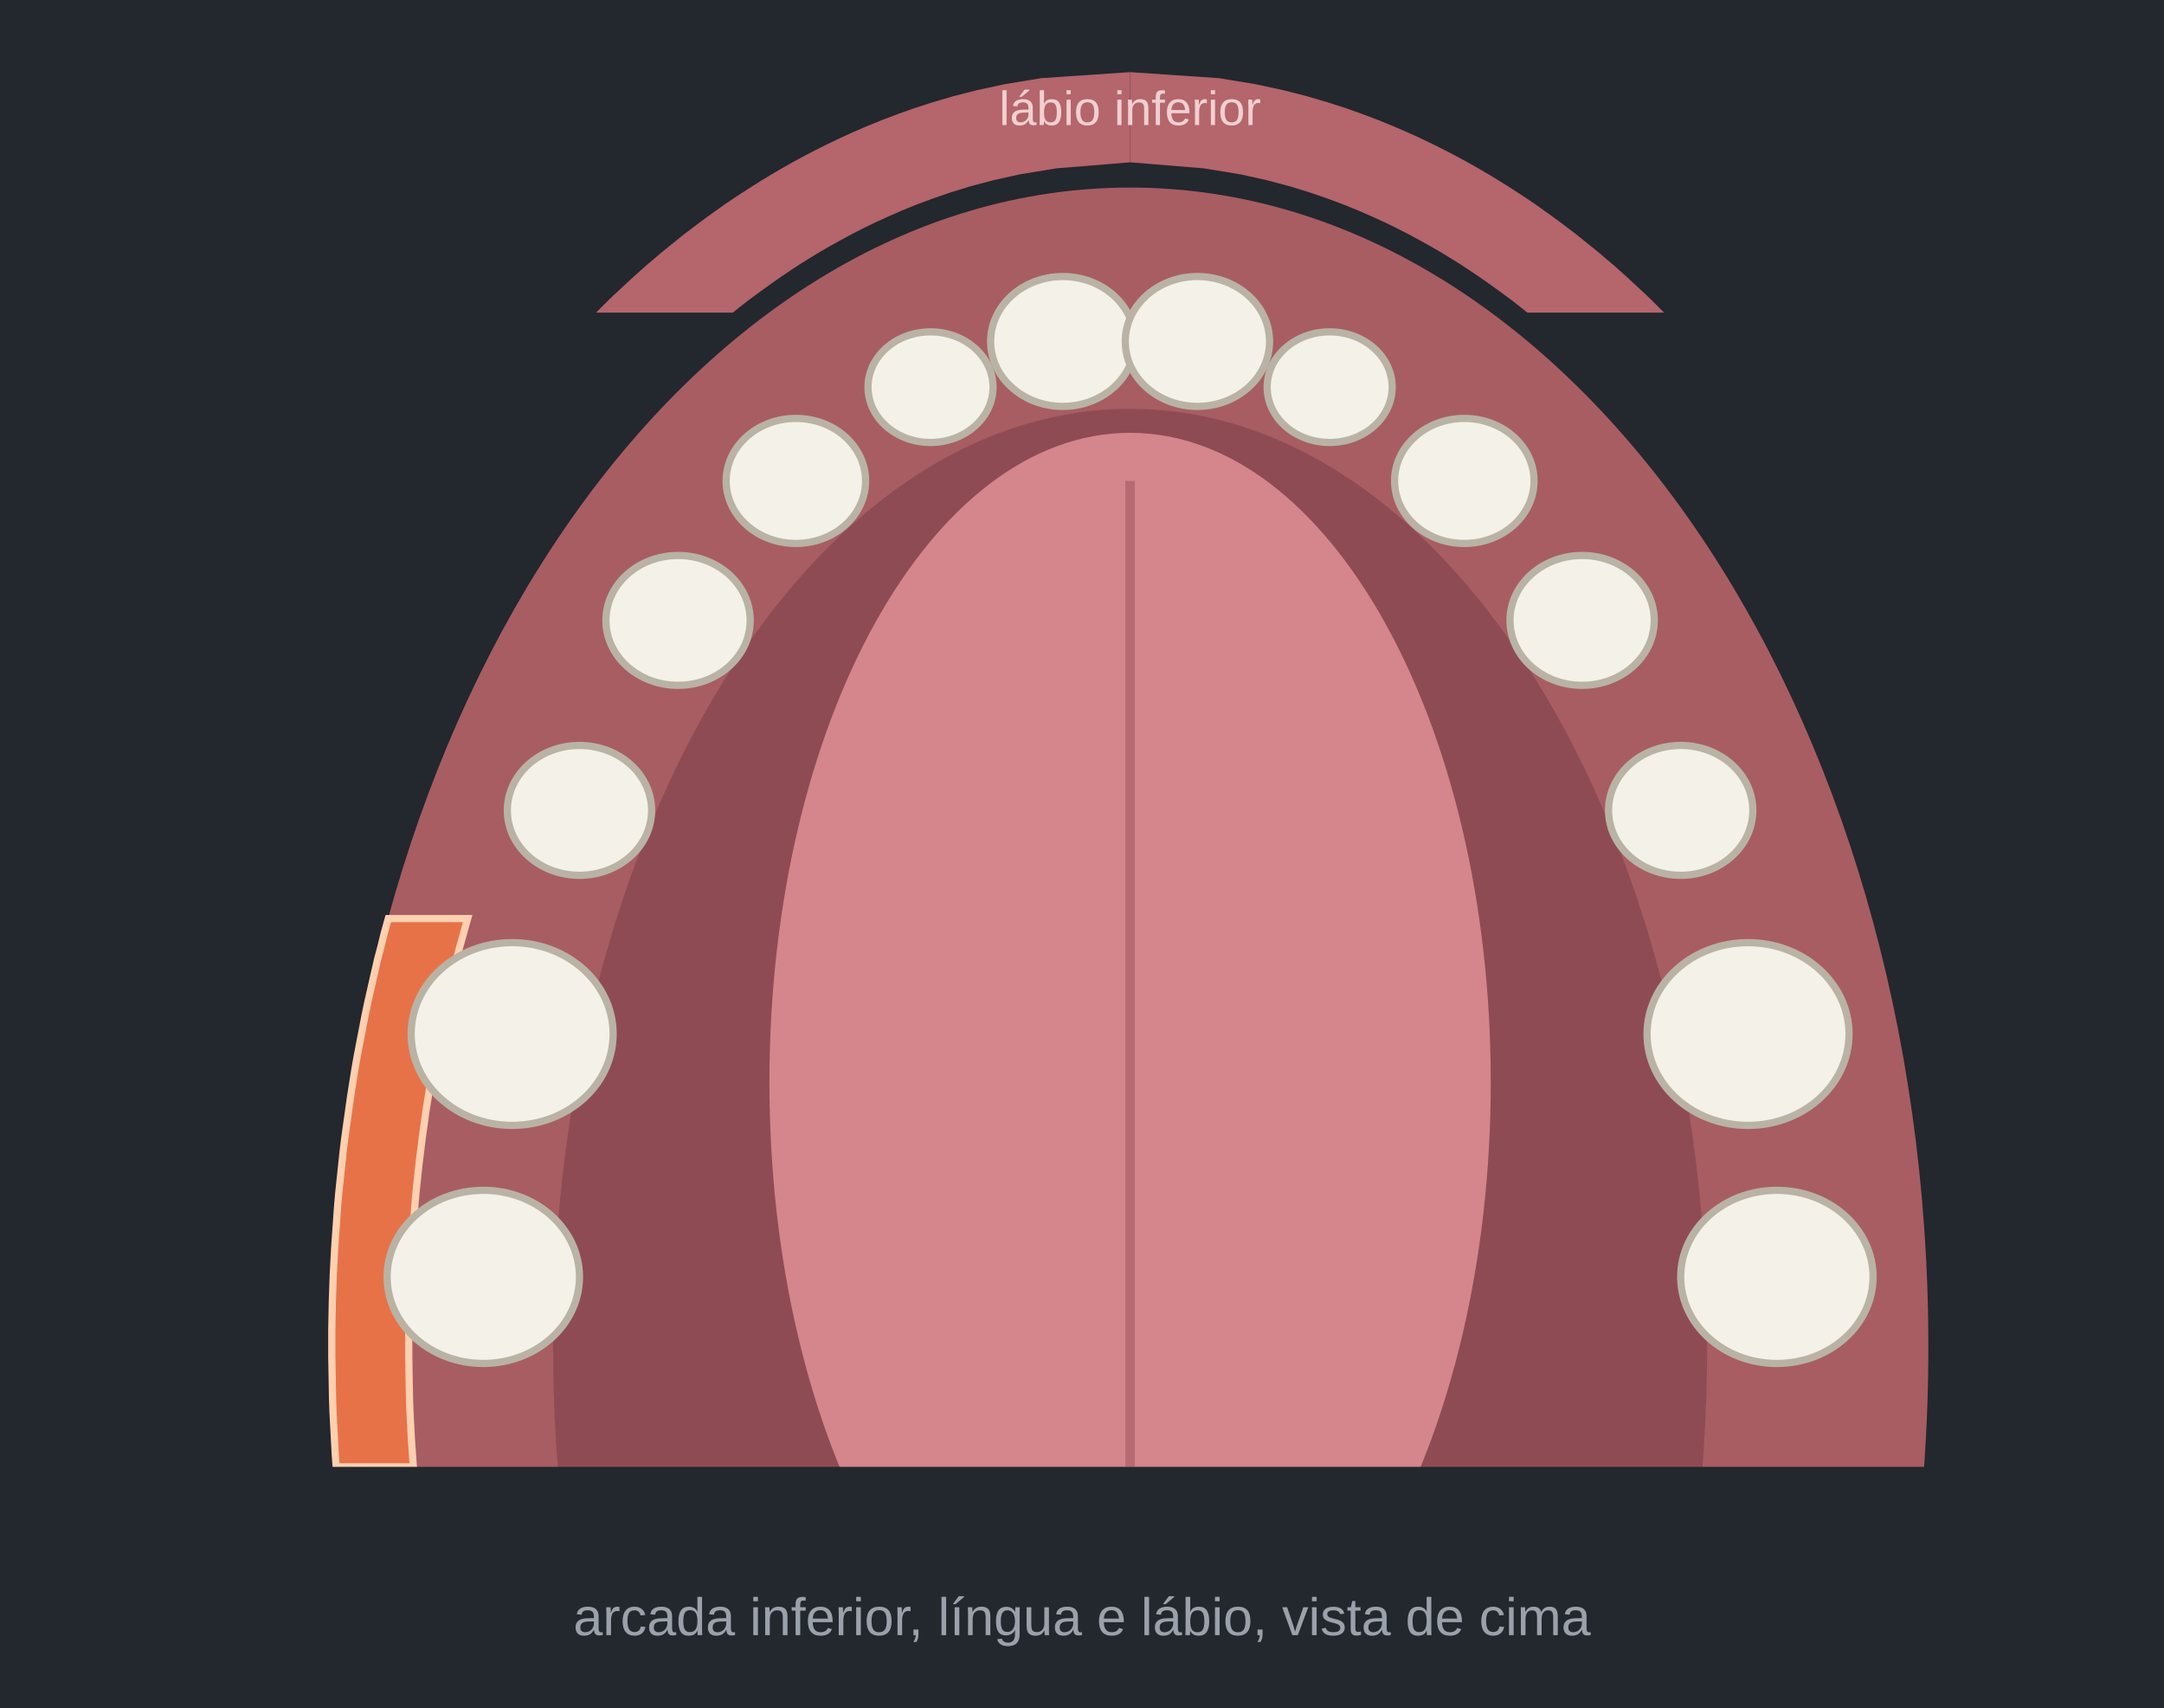
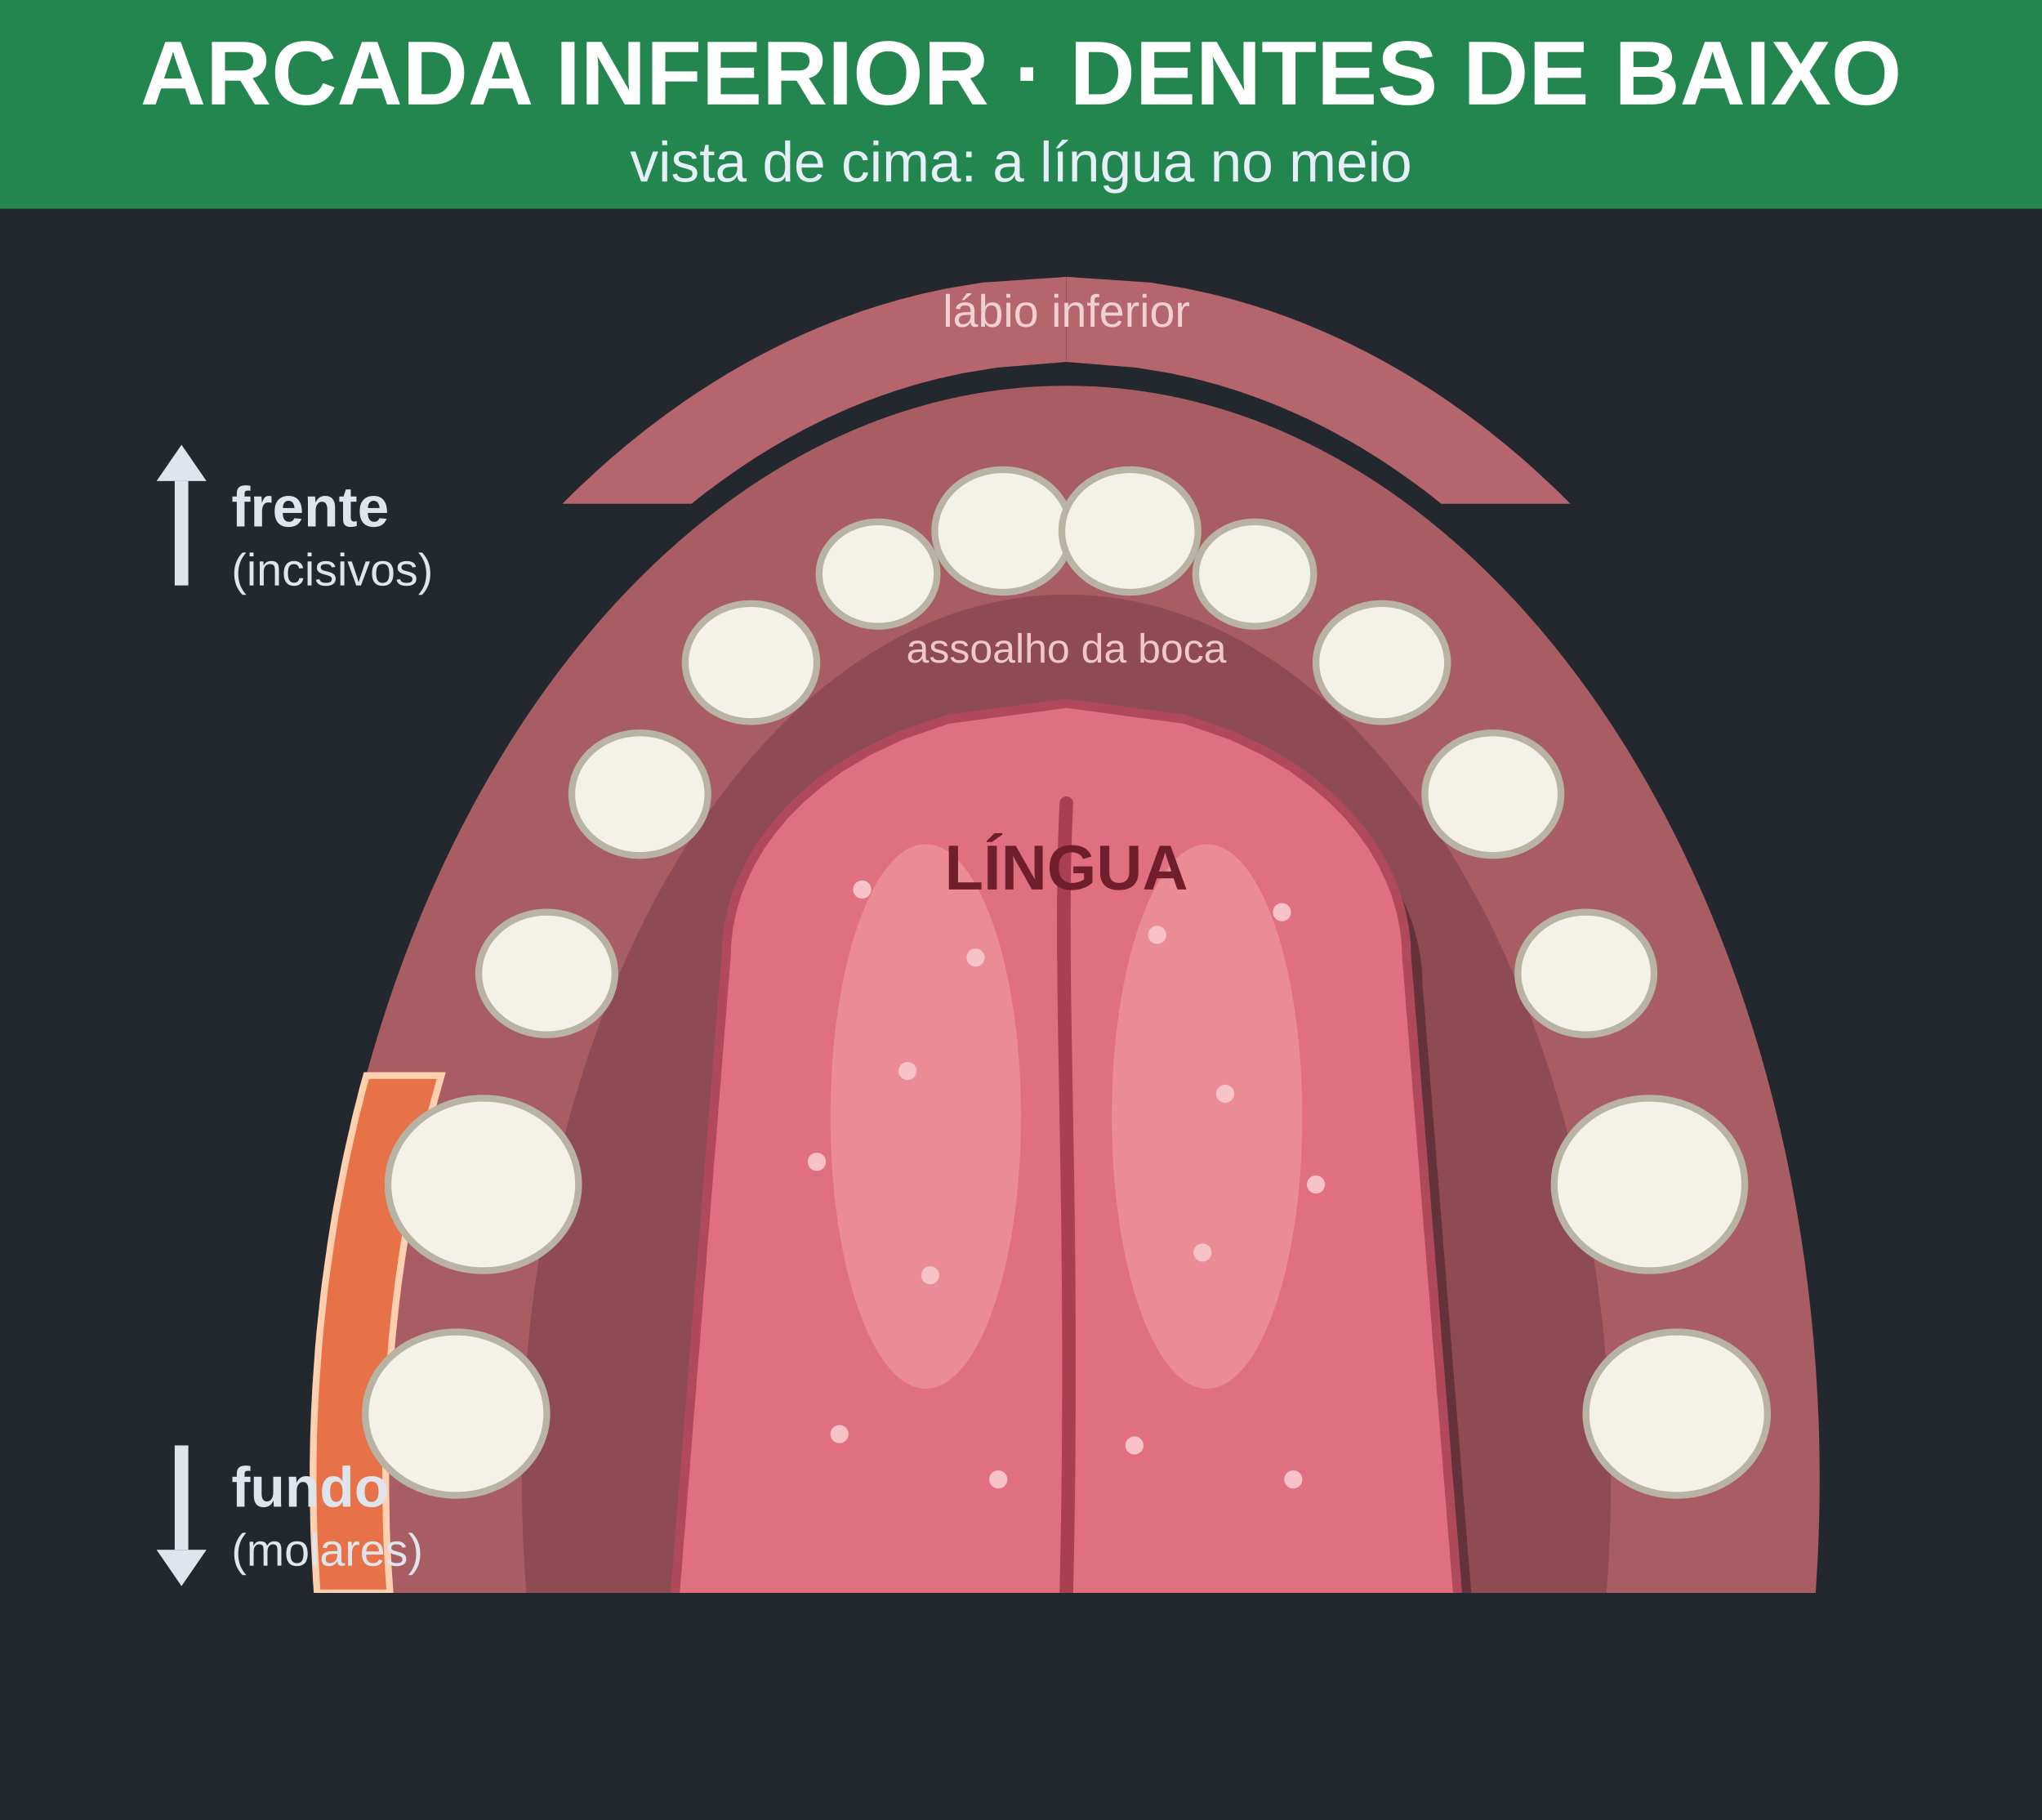
- <svg xmlns="http://www.w3.org/2000/svg" viewBox="0 0 900 710" width="900" height="710" role="img">
-   <rect width="900" height="710" fill="#23272e" />
-   <path d="M470.0 30.0 L433.1 32.5 L417.9 35.0 L406.3 37.5 L396.5 40.0 L388.0 42.5 L380.2 45.0 L373.2 47.5 L366.6 50.0 L360.5 52.5 L354.7 55.0 L349.2 57.5 L344.0 60.0 L339.0 62.5 L334.2 65.0 L329.6 67.5 L325.2 70.0 L320.9 72.5 L316.8 75.0 L312.8 77.5 L308.9 80.0 L305.1 82.5 L301.4 85.0 L297.9 87.5 L294.4 90.0 L291.0 92.5 L287.7 95.0 L284.4 97.5 L281.3 100.0 L278.2 102.5 L275.1 105.0 L272.2 107.5 L269.2 110.0 L266.4 112.5 L263.6 115.0 L260.9 117.5 L258.2 120.0 L255.5 122.5 L252.9 125.0 L250.4 127.5 L247.9 130.0 L304.8 130.0 L307.9 127.5 L311.1 125.0 L314.5 122.5 L317.9 120.0 L321.4 117.5 L325.0 115.0 L328.7 112.5 L332.5 110.0 L336.5 107.5 L340.6 105.0 L344.9 102.5 L349.4 100.0 L354.0 97.5 L358.9 95.0 L364.0 92.5 L369.5 90.0 L375.2 87.5 L381.4 85.0 L388.1 82.5 L395.4 80.0 L403.5 77.5 L412.9 75.0 L424.1 72.5 L439.4 70.0 L470.0 67.5 L470.0 65.0 L470.0 62.5 L470.0 60.0 L470.0 57.5 L470.0 55.0 L470.0 52.5 L470.0 50.0 L470.0 47.5 L470.0 45.0 L470.0 42.5 L470.0 40.0 L470.0 37.5 L470.0 35.0 L470.0 32.5 L470.0 30.0 Z" fill="#b5656c" />
-   <path d="M470.0 30.0 L433.1 32.5 L417.9 35.0 L406.3 37.5 L396.5 40.0 L388.0 42.5 L380.2 45.0 L373.2 47.5 L366.6 50.0 L360.5 52.5 L354.7 55.0 L349.2 57.5 L344.0 60.0 L339.0 62.5 L334.2 65.0 L329.6 67.5 L325.2 70.0 L320.9 72.5 L316.8 75.0 L312.8 77.5 L308.9 80.0 L305.1 82.5 L301.4 85.0 L297.9 87.5 L294.4 90.0 L291.0 92.5 L287.7 95.0 L284.4 97.5 L281.3 100.0 L278.2 102.5 L275.1 105.0 L272.2 107.5 L269.2 110.0 L266.4 112.5 L263.6 115.0 L260.9 117.5 L258.2 120.0 L255.5 122.5 L252.9 125.0 L250.4 127.5 L247.9 130.0 L304.8 130.0 L307.9 127.5 L311.1 125.0 L314.5 122.5 L317.9 120.0 L321.4 117.5 L325.0 115.0 L328.7 112.5 L332.5 110.0 L336.5 107.5 L340.6 105.0 L344.9 102.5 L349.4 100.0 L354.0 97.5 L358.9 95.0 L364.0 92.5 L369.5 90.0 L375.2 87.5 L381.4 85.0 L388.1 82.5 L395.4 80.0 L403.5 77.5 L412.9 75.0 L424.1 72.5 L439.4 70.0 L470.0 67.5 L470.0 65.0 L470.0 62.5 L470.0 60.0 L470.0 57.5 L470.0 55.0 L470.0 52.5 L470.0 50.0 L470.0 47.5 L470.0 45.0 L470.0 42.5 L470.0 40.0 L470.0 37.5 L470.0 35.0 L470.0 32.5 L470.0 30.0 Z" fill="#b5656c" transform="translate(940 0) scale(-1 1)" />
-   <text x="470" y="52" text-anchor="middle" font-size="20" font-weight="400" font-family="Arial,Helvetica,sans-serif" fill="#f0d0d0">lábio inferior</text>
-   <ellipse cx="470" cy="560" rx="332" ry="482" fill="#a85d63" />
-   <ellipse cx="470" cy="560" rx="240" ry="390" fill="#8f4b54" />
-   <path d="M161.5 382.0 L159.9 387.7 L158.5 393.4 L157.0 399.1 L155.7 404.8 L154.4 410.5 L153.1 416.2 L151.9 421.9 L150.8 427.6 L149.7 433.3 L148.6 439.0 L147.6 444.7 L146.7 450.4 L145.8 456.1 L145.0 461.8 L144.2 467.5 L143.4 473.2 L142.7 478.9 L142.1 484.6 L141.5 490.3 L140.9 496.0 L140.4 501.7 L140.0 507.4 L139.6 513.1 L139.2 518.8 L138.9 524.5 L138.6 530.2 L138.4 535.9 L138.2 541.6 L138.1 547.3 L138.0 553.0 L138.0 558.7 L138.0 564.4 L138.1 570.1 L138.2 575.8 L138.3 581.5 L138.5 587.2 L138.8 592.9 L139.1 598.6 L139.4 604.3 L139.8 610.0 L171.9 610.0 L171.5 604.3 L171.1 598.6 L170.8 592.9 L170.5 587.2 L170.3 581.5 L170.2 575.8 L170.1 570.1 L170.0 564.4 L170.0 558.7 L170.0 553.0 L170.1 547.3 L170.3 541.6 L170.4 535.9 L170.7 530.2 L170.9 524.5 L171.3 518.8 L171.6 513.1 L172.1 507.4 L172.5 501.7 L173.0 496.0 L173.6 490.3 L174.2 484.6 L174.9 478.9 L175.6 473.2 L176.4 467.5 L177.2 461.8 L178.1 456.1 L179.0 450.4 L180.0 444.7 L181.0 439.0 L182.1 433.3 L183.3 427.6 L184.5 421.9 L185.7 416.2 L187.0 410.5 L188.4 404.8 L189.8 399.1 L191.3 393.4 L192.9 387.7 L194.5 382.0 Z" fill="#ff7a3d" fill-opacity="0.72" stroke="#ffd0b0" stroke-width="3" />
-   <ellipse cx="470" cy="450" rx="150" ry="270" fill="#d4868c" />
-   <path d="M470 200 L470 610" stroke="#b86a72" stroke-width="4" />
-   <rect x="0" y="610" width="900" height="200" fill="#23272e" />
-   <ellipse cx="442" cy="142" rx="30" ry="27" fill="#f4f1e8" stroke="#b9b3a5" stroke-width="3" />
-   <ellipse cx="498" cy="142" rx="30" ry="27" fill="#f4f1e8" stroke="#b9b3a5" stroke-width="3" />
-   <ellipse cx="387" cy="161" rx="26" ry="23" fill="#f4f1e8" stroke="#b9b3a5" stroke-width="3" />
-   <ellipse cx="553" cy="161" rx="26" ry="23" fill="#f4f1e8" stroke="#b9b3a5" stroke-width="3" />
-   <ellipse cx="331" cy="200" rx="29" ry="26" fill="#f4f1e8" stroke="#b9b3a5" stroke-width="3" />
-   <ellipse cx="609" cy="200" rx="29" ry="26" fill="#f4f1e8" stroke="#b9b3a5" stroke-width="3" />
-   <ellipse cx="282" cy="258" rx="30" ry="27" fill="#f4f1e8" stroke="#b9b3a5" stroke-width="3" />
-   <ellipse cx="658" cy="258" rx="30" ry="27" fill="#f4f1e8" stroke="#b9b3a5" stroke-width="3" />
-   <ellipse cx="241" cy="337" rx="30" ry="27" fill="#f4f1e8" stroke="#b9b3a5" stroke-width="3" />
-   <ellipse cx="699" cy="337" rx="30" ry="27" fill="#f4f1e8" stroke="#b9b3a5" stroke-width="3" />
-   <ellipse cx="213" cy="430" rx="42" ry="38" fill="#f4f1e8" stroke="#b9b3a5" stroke-width="3" />
-   <ellipse cx="727" cy="430" rx="42" ry="38" fill="#f4f1e8" stroke="#b9b3a5" stroke-width="3" />
-   <ellipse cx="201" cy="531" rx="40" ry="36" fill="#f4f1e8" stroke="#b9b3a5" stroke-width="3" />
-   <ellipse cx="739" cy="531" rx="40" ry="36" fill="#f4f1e8" stroke="#b9b3a5" stroke-width="3" />
-   <text x="450" y="680" text-anchor="middle" font-size="22" font-weight="400" font-family="Arial,Helvetica,sans-serif" fill="#9aa1ab">arcada inferior, língua e lábio, vista de cima</text>
+ <svg xmlns="http://www.w3.org/2000/svg" viewBox="0 0 900 802" width="900" height="802" role="img">
+   <rect width="900" height="802" fill="#23272e" />
+   <rect width="900" height="92" fill="#23864f" />
+   <text x="450.0" y="46" text-anchor="middle" font-size="40" font-weight="700" font-family="Arial,Helvetica,sans-serif" fill="#ffffff">ARCADA INFERIOR · DENTES DE BAIXO</text>
+   <text x="450.0" y="80" text-anchor="middle" font-size="25" font-weight="400" font-family="Arial,Helvetica,sans-serif" fill="#e6eef8">vista de cima: a língua no meio</text>
+   <g transform="translate(0 92)">
+     <path d="M470.0 30.0 L433.1 32.5 L417.9 35.0 L406.3 37.5 L396.5 40.0 L388.0 42.5 L380.2 45.0 L373.2 47.5 L366.6 50.0 L360.5 52.5 L354.7 55.0 L349.2 57.5 L344.0 60.0 L339.0 62.5 L334.2 65.0 L329.6 67.5 L325.2 70.0 L320.9 72.5 L316.8 75.0 L312.8 77.5 L308.9 80.0 L305.1 82.5 L301.4 85.0 L297.9 87.5 L294.4 90.0 L291.0 92.5 L287.7 95.0 L284.4 97.5 L281.3 100.0 L278.2 102.5 L275.1 105.0 L272.2 107.5 L269.2 110.0 L266.4 112.5 L263.6 115.0 L260.9 117.5 L258.2 120.0 L255.5 122.5 L252.9 125.0 L250.4 127.5 L247.9 130.0 L304.8 130.0 L307.9 127.5 L311.1 125.0 L314.5 122.5 L317.9 120.0 L321.4 117.5 L325.0 115.0 L328.7 112.5 L332.5 110.0 L336.5 107.5 L340.6 105.0 L344.9 102.5 L349.4 100.0 L354.0 97.5 L358.9 95.0 L364.0 92.5 L369.5 90.0 L375.2 87.5 L381.4 85.0 L388.1 82.5 L395.4 80.0 L403.5 77.5 L412.9 75.0 L424.1 72.5 L439.4 70.0 L470.0 67.5 L470.0 65.0 L470.0 62.5 L470.0 60.0 L470.0 57.5 L470.0 55.0 L470.0 52.5 L470.0 50.0 L470.0 47.5 L470.0 45.0 L470.0 42.5 L470.0 40.0 L470.0 37.5 L470.0 35.0 L470.0 32.5 L470.0 30.0 Z" fill="#b5656c" />
+     <path d="M470.0 30.0 L433.1 32.5 L417.9 35.0 L406.3 37.5 L396.5 40.0 L388.0 42.5 L380.2 45.0 L373.2 47.5 L366.6 50.0 L360.5 52.5 L354.7 55.0 L349.2 57.5 L344.0 60.0 L339.0 62.5 L334.2 65.0 L329.6 67.5 L325.2 70.0 L320.9 72.5 L316.8 75.0 L312.8 77.5 L308.9 80.0 L305.1 82.5 L301.4 85.0 L297.9 87.5 L294.4 90.0 L291.0 92.5 L287.7 95.0 L284.4 97.5 L281.3 100.0 L278.2 102.5 L275.1 105.0 L272.2 107.5 L269.2 110.0 L266.4 112.5 L263.6 115.0 L260.9 117.5 L258.2 120.0 L255.5 122.5 L252.9 125.0 L250.4 127.5 L247.9 130.0 L304.8 130.0 L307.9 127.5 L311.1 125.0 L314.5 122.5 L317.9 120.0 L321.4 117.5 L325.0 115.0 L328.7 112.5 L332.5 110.0 L336.5 107.5 L340.6 105.0 L344.9 102.5 L349.4 100.0 L354.0 97.5 L358.9 95.0 L364.0 92.5 L369.5 90.0 L375.2 87.5 L381.4 85.0 L388.1 82.5 L395.4 80.0 L403.5 77.5 L412.9 75.0 L424.1 72.5 L439.4 70.0 L470.0 67.5 L470.0 65.0 L470.0 62.5 L470.0 60.0 L470.0 57.5 L470.0 55.0 L470.0 52.5 L470.0 50.0 L470.0 47.5 L470.0 45.0 L470.0 42.5 L470.0 40.0 L470.0 37.5 L470.0 35.0 L470.0 32.5 L470.0 30.0 Z" fill="#b5656c" transform="translate(940 0) scale(-1 1)" />
+     <text x="470" y="52" text-anchor="middle" font-size="20" font-weight="400" font-family="Arial,Helvetica,sans-serif" fill="#f0d0d0">lábio inferior</text>
+     <ellipse cx="470" cy="560" rx="332" ry="482" fill="#a85d63" />
+     <ellipse cx="470" cy="560" rx="240" ry="390" fill="#8f4b54" />
+     <path d="M161.5 382.0 L159.9 387.7 L158.5 393.4 L157.0 399.1 L155.7 404.8 L154.4 410.5 L153.1 416.2 L151.9 421.9 L150.8 427.6 L149.7 433.3 L148.6 439.0 L147.6 444.7 L146.7 450.4 L145.8 456.1 L145.0 461.8 L144.2 467.5 L143.4 473.2 L142.7 478.9 L142.1 484.6 L141.5 490.3 L140.9 496.0 L140.4 501.7 L140.0 507.4 L139.6 513.1 L139.2 518.8 L138.9 524.5 L138.6 530.2 L138.4 535.9 L138.2 541.6 L138.1 547.3 L138.0 553.0 L138.0 558.7 L138.0 564.4 L138.1 570.1 L138.2 575.8 L138.3 581.5 L138.5 587.2 L138.8 592.9 L139.1 598.6 L139.4 604.3 L139.8 610.0 L171.9 610.0 L171.5 604.3 L171.1 598.6 L170.8 592.9 L170.5 587.2 L170.3 581.5 L170.2 575.8 L170.1 570.1 L170.0 564.4 L170.0 558.7 L170.0 553.0 L170.1 547.3 L170.3 541.6 L170.4 535.9 L170.7 530.2 L170.9 524.5 L171.3 518.8 L171.6 513.1 L172.1 507.4 L172.5 501.7 L173.0 496.0 L173.6 490.3 L174.2 484.6 L174.9 478.9 L175.6 473.2 L176.4 467.5 L177.2 461.8 L178.1 456.1 L179.0 450.4 L180.0 444.7 L181.0 439.0 L182.1 433.3 L183.3 427.6 L184.5 421.9 L185.7 416.2 L187.0 410.5 L188.4 404.8 L189.8 399.1 L191.3 393.4 L192.9 387.7 L194.5 382.0 Z" fill="#ff7a3d" fill-opacity="0.72" stroke="#ffd0b0" stroke-width="3" />
+     <text x="470" y="200" text-anchor="middle" font-size="18" font-weight="400" font-family="Arial,Helvetica,sans-serif" fill="#f0c8cc">assoalho da boca</text>
+     <path d="M470.0 218.0 L417.7 225.0 L397.2 232.1 L382.4 239.1 L370.6 246.1 L360.9 253.2 L352.7 260.2 L345.8 267.2 L339.9 274.3 L334.9 281.3 L330.8 288.3 L327.4 295.4 L324.6 302.4 L322.6 309.4 L321.1 316.5 L320.3 323.5 L320.0 330.5 L319.4 337.6 L318.8 344.6 L318.3 351.6 L317.7 358.7 L317.1 365.7 L316.6 372.7 L316.0 379.8 L315.5 386.8 L314.9 393.8 L314.3 400.9 L313.8 407.9 L313.2 414.9 L312.6 422.0 L312.1 429.0 L311.5 436.0 L311.0 443.1 L310.4 450.1 L309.8 457.1 L309.3 464.2 L308.7 471.2 L308.1 478.2 L307.6 485.3 L307.0 492.3 L306.5 499.3 L305.9 506.4 L305.3 513.4 L304.8 520.4 L304.2 527.5 L303.6 534.5 L303.1 541.5 L302.5 548.6 L302.0 555.6 L301.4 562.6 L300.8 569.7 L300.3 576.7 L299.7 583.7 L299.1 590.8 L298.6 597.8 L298.0 604.8 L297.5 611.9 L296.9 618.9 L296.3 625.9 L295.8 633.0 L295.2 640.0 L644.8 640.0 L644.2 633.0 L643.7 625.9 L643.1 618.9 L642.5 611.9 L642.0 604.8 L641.4 597.8 L640.9 590.8 L640.3 583.7 L639.7 576.7 L639.2 569.7 L638.6 562.6 L638.0 555.6 L637.5 548.6 L636.9 541.5 L636.4 534.5 L635.8 527.5 L635.2 520.4 L634.7 513.4 L634.1 506.4 L633.5 499.3 L633.0 492.3 L632.4 485.3 L631.9 478.2 L631.3 471.2 L630.7 464.2 L630.2 457.1 L629.6 450.1 L629.0 443.1 L628.5 436.0 L627.9 429.0 L627.4 422.0 L626.8 414.9 L626.2 407.9 L625.7 400.9 L625.1 393.8 L624.5 386.8 L624.0 379.8 L623.4 372.7 L622.9 365.7 L622.3 358.7 L621.7 351.6 L621.2 344.6 L620.6 337.6 L620.0 330.5 L619.7 323.5 L618.9 316.5 L617.4 309.4 L615.4 302.4 L612.6 295.4 L609.2 288.3 L605.1 281.3 L600.1 274.3 L594.2 267.2 L587.3 260.2 L579.1 253.2 L569.4 246.1 L557.6 239.1 L542.8 232.1 L522.3 225.0 L470.0 218.0 Z" fill="#3a1a20" fill-opacity="0.5" transform="translate(7 12)" />
+     <path d="M470.0 218.0 L417.7 225.0 L397.2 232.1 L382.4 239.1 L370.6 246.1 L360.9 253.2 L352.7 260.2 L345.8 267.2 L339.9 274.3 L334.9 281.3 L330.8 288.3 L327.4 295.4 L324.6 302.4 L322.6 309.4 L321.1 316.5 L320.3 323.5 L320.0 330.5 L319.4 337.6 L318.8 344.6 L318.3 351.6 L317.7 358.7 L317.1 365.7 L316.6 372.7 L316.0 379.8 L315.5 386.8 L314.9 393.8 L314.3 400.9 L313.8 407.9 L313.2 414.9 L312.6 422.0 L312.1 429.0 L311.5 436.0 L311.0 443.1 L310.4 450.1 L309.8 457.1 L309.3 464.2 L308.7 471.2 L308.1 478.2 L307.6 485.3 L307.0 492.3 L306.5 499.3 L305.9 506.4 L305.3 513.4 L304.8 520.4 L304.2 527.5 L303.6 534.5 L303.1 541.5 L302.5 548.6 L302.0 555.6 L301.4 562.6 L300.8 569.7 L300.3 576.7 L299.7 583.7 L299.1 590.8 L298.6 597.8 L298.0 604.8 L297.5 611.9 L296.9 618.9 L296.3 625.9 L295.8 633.0 L295.2 640.0 L644.8 640.0 L644.2 633.0 L643.7 625.9 L643.1 618.9 L642.5 611.9 L642.0 604.8 L641.4 597.8 L640.9 590.8 L640.3 583.7 L639.7 576.7 L639.2 569.7 L638.6 562.6 L638.0 555.6 L637.5 548.6 L636.9 541.5 L636.4 534.5 L635.8 527.5 L635.2 520.4 L634.7 513.4 L634.1 506.4 L633.5 499.3 L633.0 492.3 L632.4 485.3 L631.9 478.2 L631.3 471.2 L630.7 464.2 L630.2 457.1 L629.6 450.1 L629.0 443.1 L628.5 436.0 L627.9 429.0 L627.4 422.0 L626.8 414.9 L626.2 407.9 L625.7 400.9 L625.1 393.8 L624.5 386.8 L624.0 379.8 L623.4 372.7 L622.9 365.7 L622.3 358.7 L621.7 351.6 L621.2 344.6 L620.6 337.6 L620.0 330.5 L619.7 323.5 L618.9 316.5 L617.4 309.4 L615.4 302.4 L612.6 295.4 L609.2 288.3 L605.1 281.3 L600.1 274.3 L594.2 267.2 L587.3 260.2 L579.1 253.2 L569.4 246.1 L557.6 239.1 L542.8 232.1 L522.3 225.0 L470.0 218.0 Z" fill="#e0707f" stroke="#b04a5a" stroke-width="4" />
+     <ellipse cx="408" cy="400" rx="42" ry="120" fill="#f2a0aa" fill-opacity="0.55" />
+     <ellipse cx="532" cy="400" rx="42" ry="120" fill="#f2a0aa" fill-opacity="0.55" />
+     <circle cx="380" cy="300" r="4" fill="#f7c2c8" />
+     <circle cx="430" cy="330" r="4" fill="#f7c2c8" />
+     <circle cx="510" cy="320" r="4" fill="#f7c2c8" />
+     <circle cx="565" cy="310" r="4" fill="#f7c2c8" />
+     <circle cx="360" cy="420" r="4" fill="#f7c2c8" />
+     <circle cx="410" cy="470" r="4" fill="#f7c2c8" />
+     <circle cx="530" cy="460" r="4" fill="#f7c2c8" />
+     <circle cx="580" cy="430" r="4" fill="#f7c2c8" />
+     <circle cx="370" cy="540" r="4" fill="#f7c2c8" />
+     <circle cx="440" cy="560" r="4" fill="#f7c2c8" />
+     <circle cx="500" cy="545" r="4" fill="#f7c2c8" />
+     <circle cx="570" cy="560" r="4" fill="#f7c2c8" />
+     <circle cx="400" cy="380" r="4" fill="#f7c2c8" />
+     <circle cx="540" cy="390" r="4" fill="#f7c2c8" />
+     <path d="M470 262 C466 340 474 440 470 610" stroke="#a8404f" stroke-width="6" fill="none" stroke-linecap="round" />
+     <text x="470" y="300" text-anchor="middle" font-size="28" font-weight="700" font-family="Arial,Helvetica,sans-serif" fill="#6e1f2b">LÍNGUA</text>
+     <rect x="0" y="610" width="900" height="200" fill="#23272e" />
+     <ellipse cx="442" cy="142" rx="30" ry="27" fill="#f4f1e8" stroke="#b9b3a5" stroke-width="3" />
+     <ellipse cx="498" cy="142" rx="30" ry="27" fill="#f4f1e8" stroke="#b9b3a5" stroke-width="3" />
+     <ellipse cx="387" cy="161" rx="26" ry="23" fill="#f4f1e8" stroke="#b9b3a5" stroke-width="3" />
+     <ellipse cx="553" cy="161" rx="26" ry="23" fill="#f4f1e8" stroke="#b9b3a5" stroke-width="3" />
+     <ellipse cx="331" cy="200" rx="29" ry="26" fill="#f4f1e8" stroke="#b9b3a5" stroke-width="3" />
+     <ellipse cx="609" cy="200" rx="29" ry="26" fill="#f4f1e8" stroke="#b9b3a5" stroke-width="3" />
+     <ellipse cx="282" cy="258" rx="30" ry="27" fill="#f4f1e8" stroke="#b9b3a5" stroke-width="3" />
+     <ellipse cx="658" cy="258" rx="30" ry="27" fill="#f4f1e8" stroke="#b9b3a5" stroke-width="3" />
+     <ellipse cx="241" cy="337" rx="30" ry="27" fill="#f4f1e8" stroke="#b9b3a5" stroke-width="3" />
+     <ellipse cx="699" cy="337" rx="30" ry="27" fill="#f4f1e8" stroke="#b9b3a5" stroke-width="3" />
+     <ellipse cx="213" cy="430" rx="42" ry="38" fill="#f4f1e8" stroke="#b9b3a5" stroke-width="3" />
+     <ellipse cx="727" cy="430" rx="42" ry="38" fill="#f4f1e8" stroke="#b9b3a5" stroke-width="3" />
+     <ellipse cx="201" cy="531" rx="40" ry="36" fill="#f4f1e8" stroke="#b9b3a5" stroke-width="3" />
+     <ellipse cx="739" cy="531" rx="40" ry="36" fill="#f4f1e8" stroke="#b9b3a5" stroke-width="3" />
+     <path d="M80 166 L80 120" stroke="#dfe5ec" stroke-width="6" />
+     <polygon points="80,104 91,120 69,120" fill="#dfe5ec" />
+     <text x="102" y="152.0" text-anchor="start" font-size="25" font-weight="700" font-family="Arial,Helvetica,sans-serif" fill="#dfe5ec" />
+     <text x="102" y="140" text-anchor="start" font-size="25" font-weight="700" font-family="Arial,Helvetica,sans-serif" fill="#dfe5ec">frente</text>
+     <text x="102" y="166" text-anchor="start" font-size="20" font-weight="400" font-family="Arial,Helvetica,sans-serif" fill="#dfe5ec">(incisivos)</text>
+     <path d="M80 545 L80 591" stroke="#dfe5ec" stroke-width="6" />
+     <polygon points="80,607 69,591 91,591" fill="#dfe5ec" />
+     <text x="102" y="577.0" text-anchor="start" font-size="25" font-weight="700" font-family="Arial,Helvetica,sans-serif" fill="#dfe5ec" />
+     <text x="102" y="572" text-anchor="start" font-size="25" font-weight="700" font-family="Arial,Helvetica,sans-serif" fill="#dfe5ec">fundo</text>
+     <text x="102" y="598" text-anchor="start" font-size="20" font-weight="400" font-family="Arial,Helvetica,sans-serif" fill="#dfe5ec">(molares)</text>
+   </g>
</svg>
